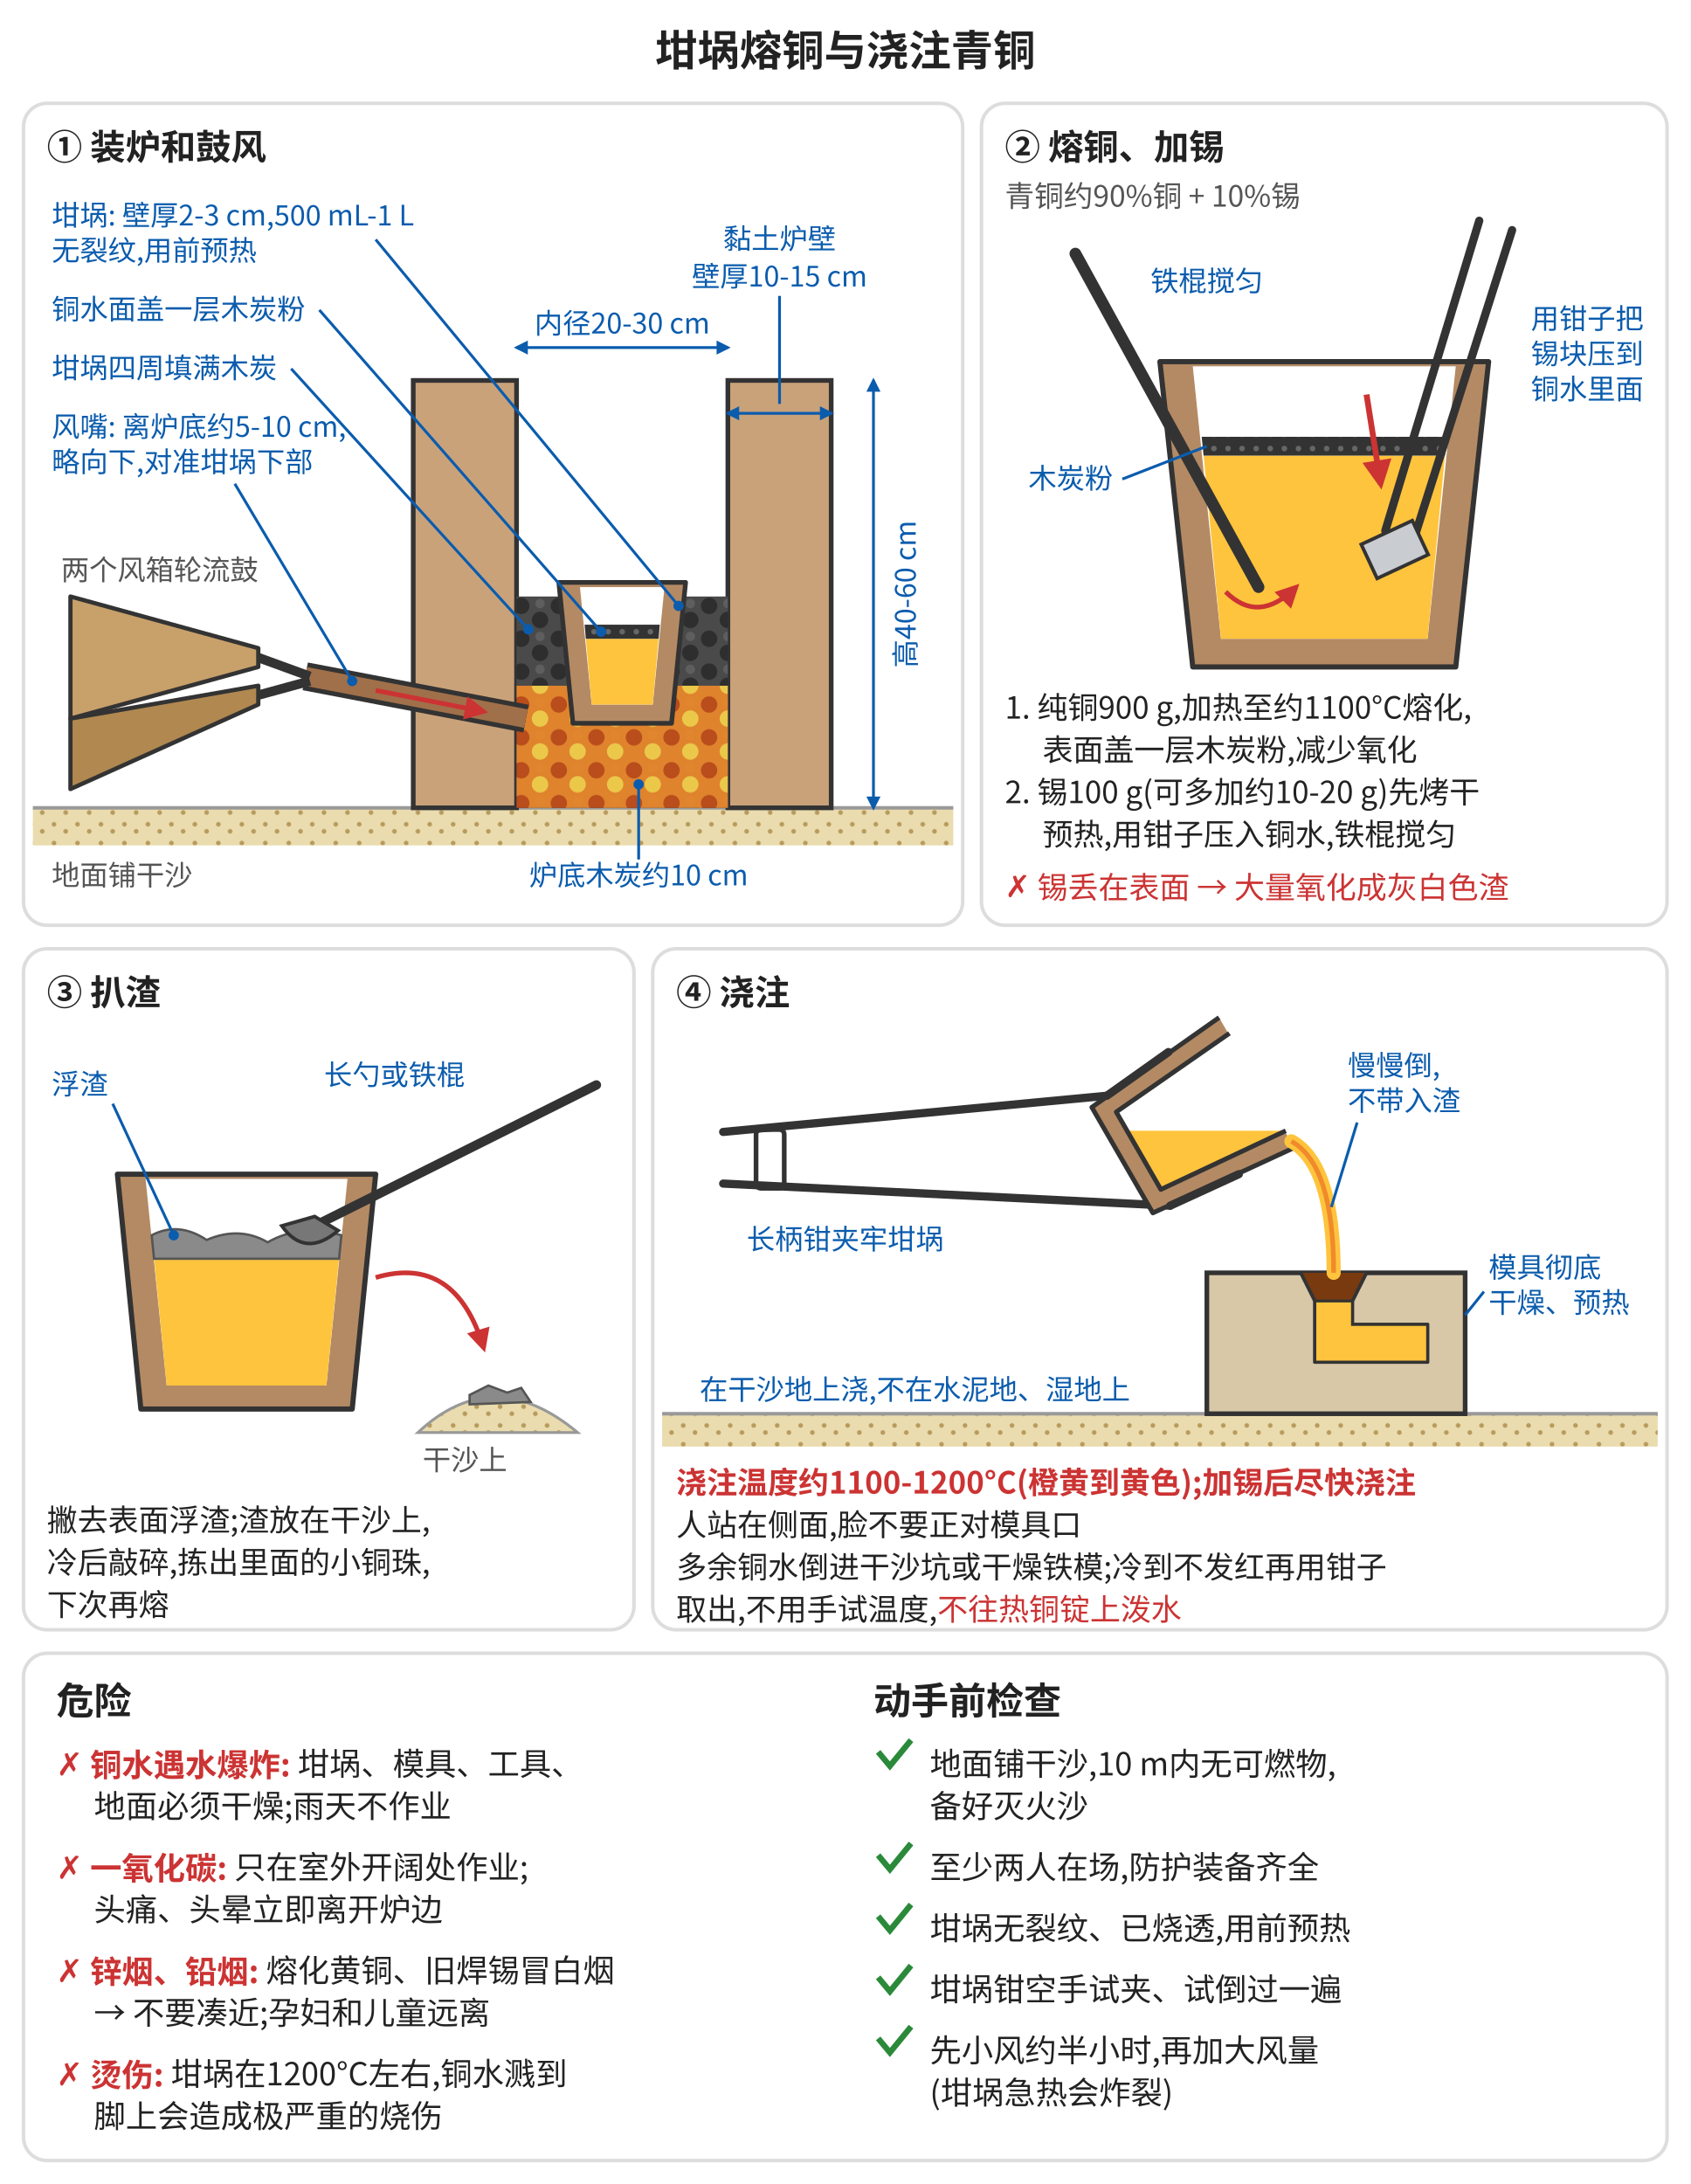
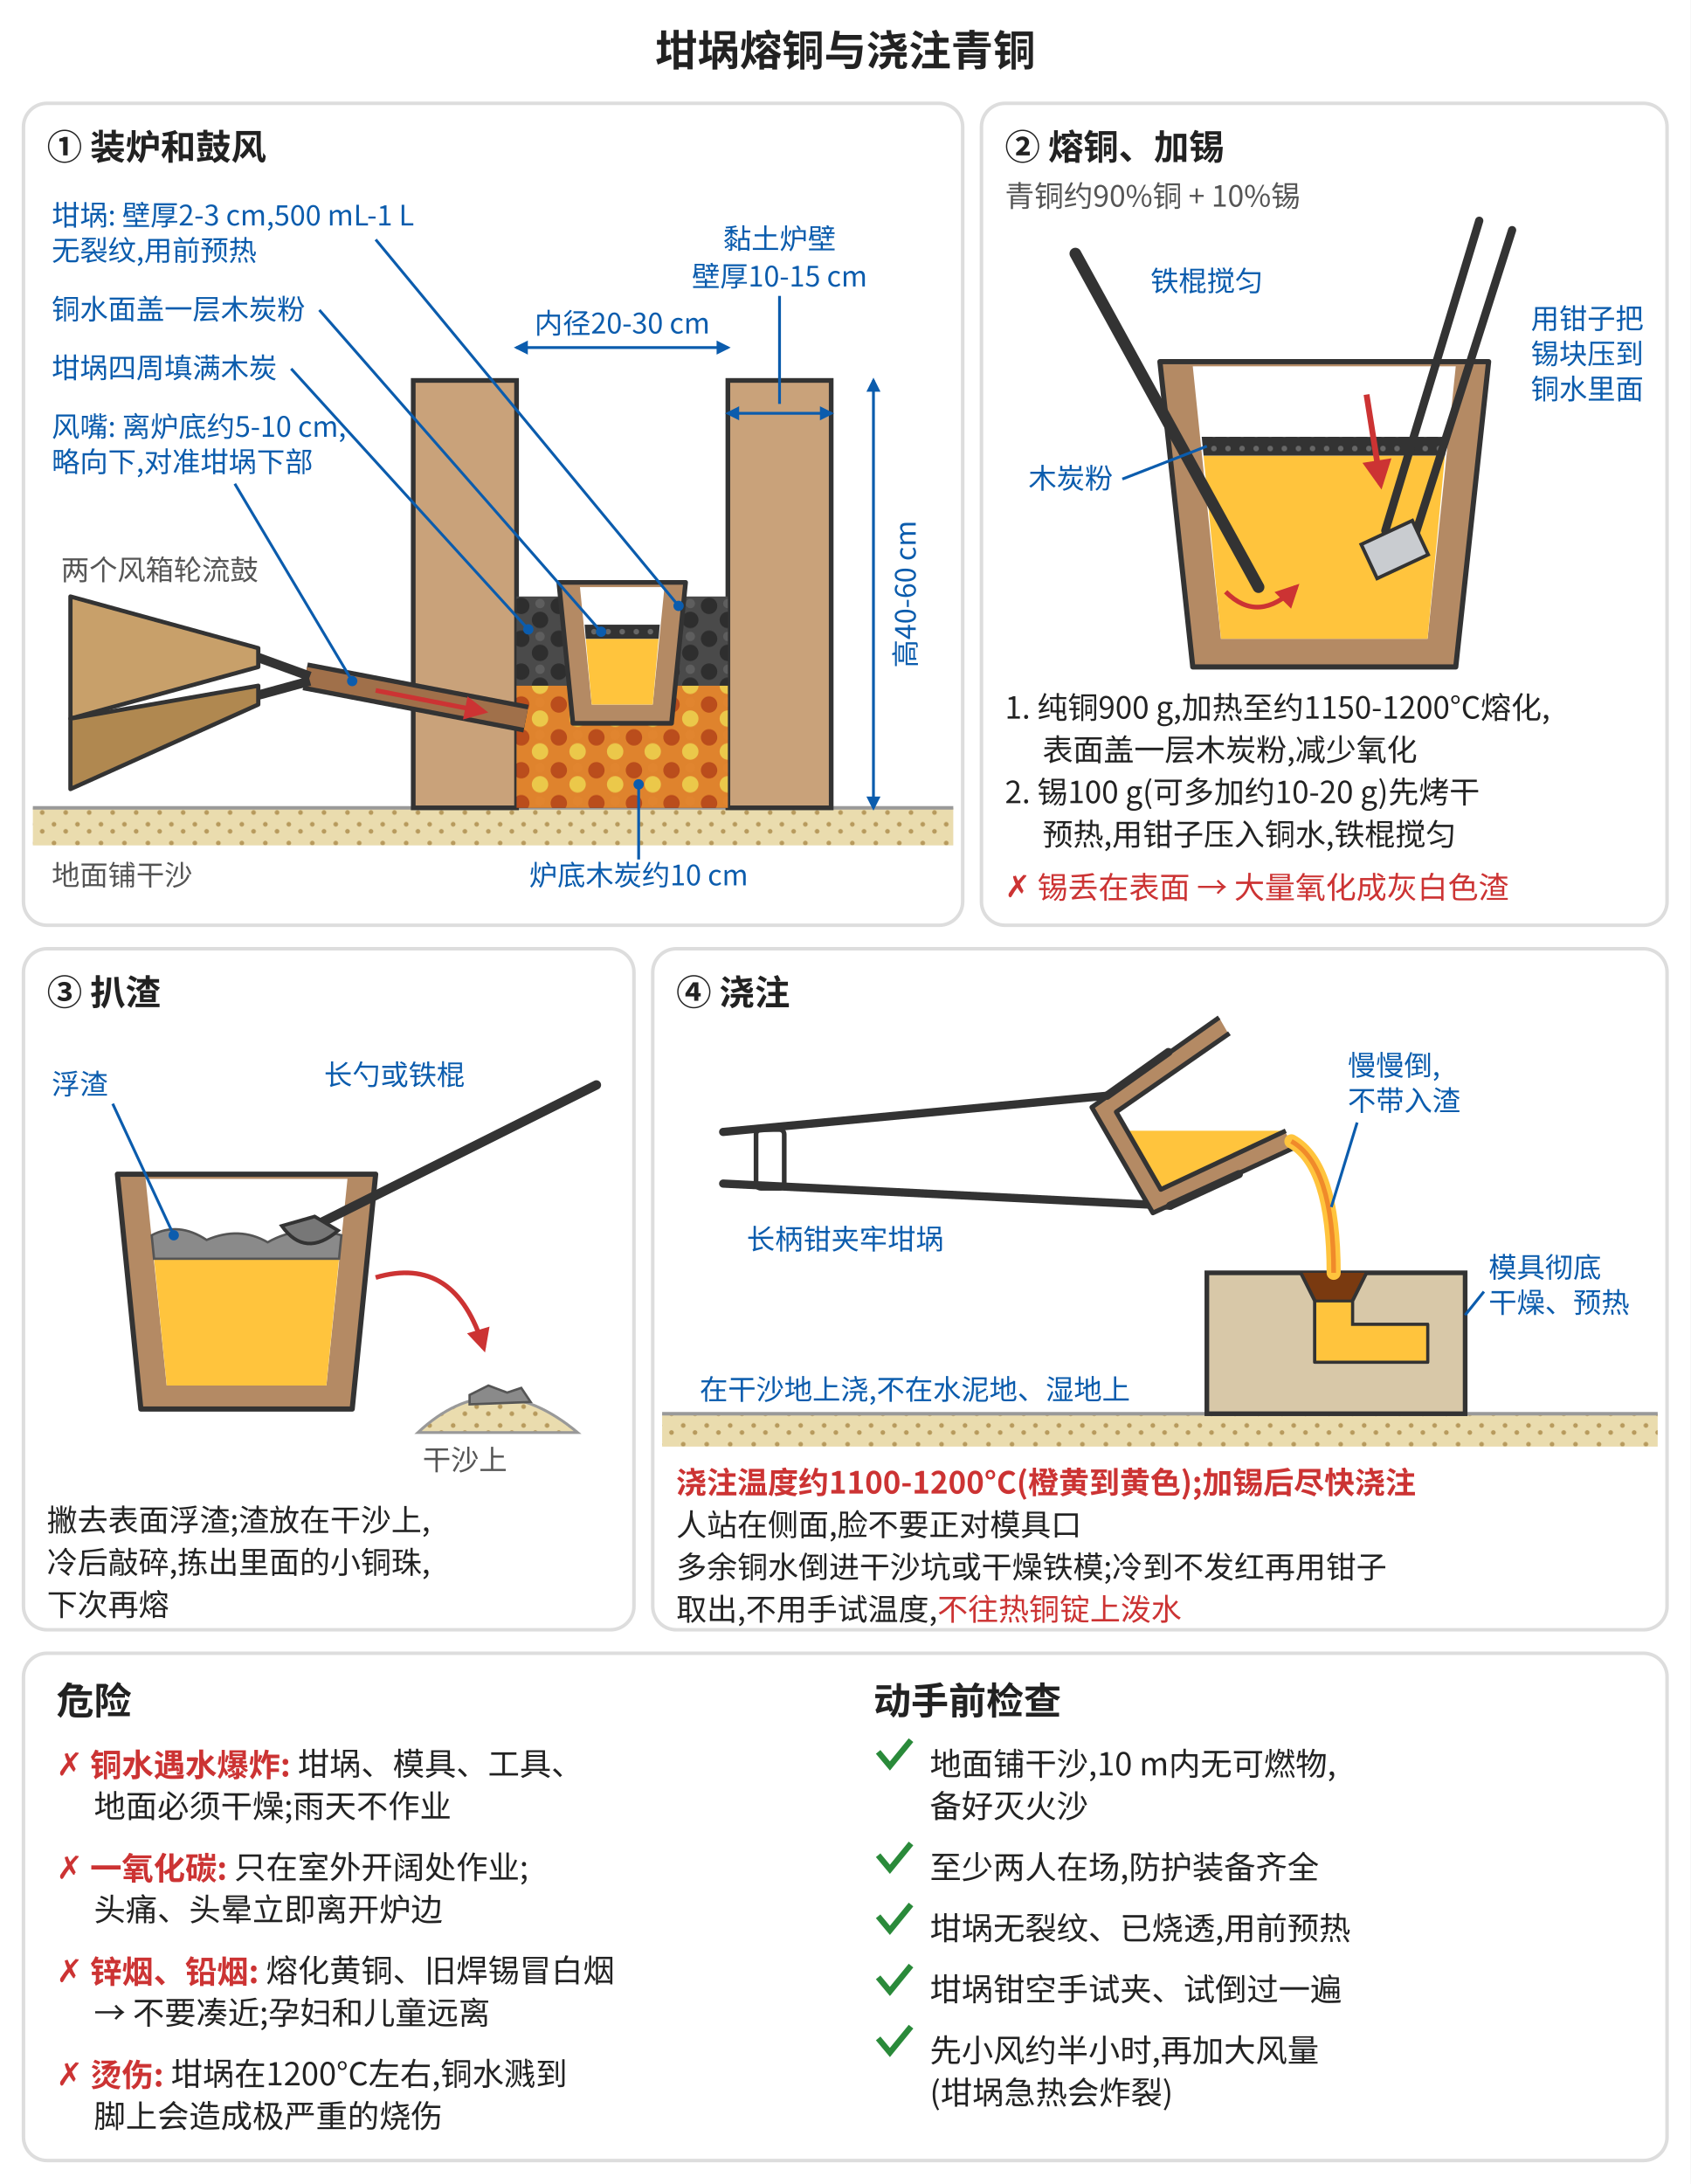
- <svg xmlns="http://www.w3.org/2000/svg" viewBox="0 0 720 930" width="720" height="930" role="img" aria-label="坩埚熔铜与浇注青铜: ①装炉和鼓风: 炼铜炉用黏土筑成,内径20-30 cm,高40-60 cm,壁厚10-15 cm,地面铺一层干沙;炉底铺约10 cm木炭,放入坩埚,坩埚四周填满木炭;风嘴离炉底约5-10 cm,略向下倾斜,对准坩埚下部;两个风箱轮流鼓风;先小风约半小时让坩埚慢慢升温,再加大风量,避免坩埚急热炸裂。自制黏土坩埚壁厚2-3 cm,容量500 mL-1 L,有裂纹不用,用前预热。②熔铜、加锡: 青铜约90%铜加10%锡,例如纯铜900 g、锡100 g,锡可多加约1-2%(约10-20 g)弥补烧损;铜加热至约1100°C熔化,铜水表面盖一层木炭粉减少氧化;锡块事先在炉边烤干预热,用钳子压到铜水里面,不要只丢在表面,用铁棍搅拌均匀。③扒渣: 用长勺或铁棍撇去表面浮渣,渣放在干沙上,冷后敲碎拣出小铜珠。④浇注: 加锡后尽快浇注,浇注温度约1100-1200°C(橙黄到黄色);用长柄钳夹坩埚慢慢倒入模具,不要带入渣;模具彻底干燥并预热;在干沙地上浇,不在水泥地、湿地上浇;人站在侧面,脸不正对模具口;多余铜水倒进干沙坑或干燥铁模;自然冷却,冷到不发红再用钳子取出,不用手试温度,不往热铜锭上泼水。安全: 熔融的铜遇水爆炸,坩埚、模具、工具、地面必须干燥,雨天不作业;一氧化碳,只在室外开阔处作业,头痛头晕立即离开炉边;熔化黄铜、旧焊锡冒白色锌烟、铅烟,不要凑近,孕妇和儿童远离;地面铺干沙,10 m内无可燃物,备好灭火沙;至少两人在场,防护装备齐全;坩埚钳先空手试夹、试倒一遍" font-family="'Noto Sans CJK SC','PingFang SC','Microsoft YaHei',sans-serif">
+ <svg xmlns="http://www.w3.org/2000/svg" viewBox="0 0 720 930" width="720" height="930" role="img" aria-label="坩埚熔铜与浇注青铜: ①装炉和鼓风: 炼铜炉用黏土筑成,内径20-30 cm,高40-60 cm,壁厚10-15 cm,地面铺一层干沙;炉底铺约10 cm木炭,放入坩埚,坩埚四周填满木炭;风嘴离炉底约5-10 cm,略向下倾斜,对准坩埚下部;两个风箱轮流鼓风;先小风约半小时让坩埚慢慢升温,再加大风量,避免坩埚急热炸裂。自制黏土坩埚壁厚2-3 cm,容量500 mL-1 L,有裂纹不用,用前预热。②熔铜、加锡: 青铜约90%铜加10%锡,例如纯铜900 g、锡100 g,锡可多加约1-2%(约10-20 g)弥补烧损;铜加热至约1150-1200°C熔化,铜水表面盖一层木炭粉减少氧化;锡块事先在炉边烤干预热,用钳子压到铜水里面,不要只丢在表面,用铁棍搅拌均匀。③扒渣: 用长勺或铁棍撇去表面浮渣,渣放在干沙上,冷后敲碎拣出小铜珠。④浇注: 加锡后尽快浇注,浇注温度约1100-1200°C(橙黄到黄色);用长柄钳夹坩埚慢慢倒入模具,不要带入渣;模具彻底干燥并预热;在干沙地上浇,不在水泥地、湿地上浇;人站在侧面,脸不正对模具口;多余铜水倒进干沙坑或干燥铁模;自然冷却,冷到不发红再用钳子取出,不用手试温度,不往热铜锭上泼水。安全: 熔融的铜遇水爆炸,坩埚、模具、工具、地面必须干燥,雨天不作业;一氧化碳,只在室外开阔处作业,头痛头晕立即离开炉边;熔化黄铜、旧焊锡冒白色锌烟、铅烟,不要凑近,孕妇和儿童远离;地面铺干沙,10 m内无可燃物,备好灭火沙;至少两人在场,防护装备齐全;坩埚钳先空手试夹、试倒一遍" font-family="'Noto Sans CJK SC','PingFang SC','Microsoft YaHei',sans-serif">
  <rect width="100%" height="100%" fill="#fff" />
  <defs>
    <marker id="arR" viewBox="0 0 10 10" refX="8" refY="5" markerWidth="5" markerHeight="5" orient="auto">
      <path d="M0,0 L10,5 L0,10 Z" fill="#c33" />
    </marker>
    <marker id="arB" viewBox="0 0 10 10" refX="8" refY="5" markerWidth="5" markerHeight="5" orient="auto-start-reverse">
      <path d="M0,0 L10,5 L0,10 Z" fill="#0b5cad" />
    </marker>
    <pattern id="sand" width="10" height="8" patternUnits="userSpaceOnUse">
      <rect width="10" height="8" fill="#eadcae" />
      <circle cx="3" cy="3" r="1" fill="#b89b5e" />
      <circle cx="8" cy="6" r="1" fill="#b89b5e" />
    </pattern>
    <pattern id="coal" width="16" height="14" patternUnits="userSpaceOnUse">
      <rect width="16" height="14" fill="#4a4a4a" />
      <circle cx="4" cy="4" r="3.5" fill="#2e2e2e" />
      <circle cx="12" cy="10" r="3.5" fill="#2e2e2e" />
      <circle cx="12" cy="3" r="2" fill="#5e5e5e" />
    </pattern>
    <pattern id="hotcoal" width="16" height="14" patternUnits="userSpaceOnUse">
      <rect width="16" height="14" fill="#f08a2a" />
      <circle cx="4" cy="4" r="3.5" fill="#c9501a" />
      <circle cx="12" cy="10" r="3.5" fill="#ffd84d" />
    </pattern>
    <pattern id="powder" width="6" height="6" patternUnits="userSpaceOnUse">
      <rect width="6" height="6" fill="#333" />
      <circle cx="3" cy="3" r="1.2" fill="#666" />
    </pattern>
  </defs>
  <g fill="#222">
    <text x="360" y="28" font-size="18" font-weight="bold" text-anchor="middle">坩埚熔铜与浇注青铜</text>
    <g transform="translate(10,44)">
      <rect width="400" height="350" rx="10" fill="none" stroke="#ddd" stroke-width="1.5" />
      <text x="10" y="24" font-size="15" font-weight="bold">① 装炉和鼓风</text>
      <rect x="4" y="300" width="392" height="16" fill="url(#sand)" />
      <line x1="4" y1="300" x2="396" y2="300" stroke="#999" stroke-width="1.5" />
      <path d="M166,300 V118 H210 V300 Z M300,300 V118 H344 V300 Z" fill="#c9a27a" stroke="#333" stroke-width="2" />
      <rect x="210" y="210" width="90" height="90" fill="url(#coal)" />
      <rect x="210" y="248" width="90" height="52" fill="url(#hotcoal)" opacity="0.9" />
      <path d="M228,204 H282 L276,264 H234 Z" fill="#b48a64" stroke="#333" stroke-width="2" stroke-linejoin="round" />
      <path d="M237,206 H273 L268,256 H242 Z" fill="#fff" />
      <path d="M239.5,228 H270.5 L268,256 H242 Z" fill="#ffc43d" />
      <path d="M239,222 H271 L270.5,228 H239.5 Z" fill="url(#powder)" />
      <path d="M120,244 L214,262" stroke="#333" stroke-width="12" stroke-linecap="butt" />
      <path d="M120,244 L214,262" stroke="#a0704a" stroke-width="8" stroke-linecap="butt" />
      <path d="M150,250 L196,259" stroke="#c33" stroke-width="2" marker-end="url(#arR)" />
      <g stroke="#333" stroke-width="1.8" stroke-linejoin="round">
        <path d="M20,210 L100,232 L100,240 L20,262 Z" fill="#c8a06a" />
        <path d="M20,262 L100,248 L100,256 L20,292 Z" fill="#b08850" />
        <path d="M100,236 L122,244 M100,252 L122,246" fill="none" stroke-width="4" />
      </g>
      <text x="58" y="203" font-size="12" fill="#555" text-anchor="middle">两个风箱轮流鼓</text>
      <path d="M210,104 H300" stroke="#0b5cad" stroke-width="1.2" marker-start="url(#arB)" marker-end="url(#arB)" />
      <text x="255" y="98" font-size="12" fill="#0b5cad" text-anchor="middle">内径20-30 cm</text>
      <path d="M362,118 V300" stroke="#0b5cad" stroke-width="1.2" marker-start="url(#arB)" marker-end="url(#arB)" />
      <text x="380" y="209" font-size="12" fill="#0b5cad" text-anchor="middle" transform="rotate(-90 380 209)">高40-60 cm</text>
      <path d="M300,132 H344" stroke="#0b5cad" stroke-width="1.2" marker-start="url(#arB)" marker-end="url(#arB)" />
      <text x="322" y="62" font-size="12" fill="#0b5cad" text-anchor="middle">黏土炉壁</text>
      <text x="322" y="78" font-size="12" fill="#0b5cad" text-anchor="middle">壁厚10-15 cm</text>
      <line x1="322" y1="82" x2="322" y2="128" stroke="#0b5cad" stroke-width="1.2" />
      <g font-size="12" fill="#0b5cad">
        <text x="12" y="52">坩埚: 壁厚2-3 cm,500 mL-1 L</text>
        <text x="12" y="67">无裂纹,用前预热</text>
        <line x1="150" y1="58" x2="279" y2="214" stroke="#0b5cad" stroke-width="1.2" />
        <circle cx="279" cy="214" r="2.2" fill="#0b5cad" />
        <text x="12" y="92">铜水面盖一层木炭粉</text>
        <line x1="126" y1="88" x2="246" y2="225" stroke="#0b5cad" stroke-width="1.2" />
        <circle cx="246" cy="225" r="2.2" fill="#0b5cad" />
        <text x="12" y="117">坩埚四周填满木炭</text>
        <line x1="114" y1="113" x2="215" y2="224" stroke="#0b5cad" stroke-width="1.2" />
        <circle cx="215" cy="224" r="2.2" fill="#0b5cad" />
        <text x="12" y="142">风嘴: 离炉底约5-10 cm,</text>
        <text x="12" y="157">略向下,对准坩埚下部</text>
        <line x1="90" y1="162" x2="140" y2="246" stroke="#0b5cad" stroke-width="1.2" />
        <circle cx="140" cy="246" r="2.2" fill="#0b5cad" />
      </g>
      <text x="262" y="333" font-size="12" fill="#0b5cad" text-anchor="middle">炉底木炭约10 cm</text>
      <line x1="262" y1="322" x2="262" y2="290" stroke="#0b5cad" stroke-width="1.2" />
      <circle cx="262" cy="290" r="2.2" fill="#0b5cad" />
      <text x="12" y="333" font-size="12" fill="#555">地面铺干沙</text>
    </g>
    <g transform="translate(418,44)">
      <rect width="292" height="350" rx="10" fill="none" stroke="#ddd" stroke-width="1.5" />
      <text x="10" y="24" font-size="15" font-weight="bold">② 熔铜、加锡</text>
      <text x="10" y="44" font-size="12.5" fill="#555">青铜约90%铜 + 10%锡</text>
      <path d="M76,110 H216 L202,240 H90 Z" fill="#b48a64" stroke="#333" stroke-width="2.2" stroke-linejoin="round" />
      <path d="M90,112 H202 L190,228 H102 Z" fill="#fff" />
      <path d="M94.6,150 H197.4 L190,228 H102 Z" fill="#ffc43d" />
      <path d="M93.8,142 H198.2 L197.4,150 H94.6 Z" fill="url(#powder)" />
      <path d="M40,64 L118,206" stroke="#333" stroke-width="5" stroke-linecap="round" />
      <path d="M104,208 Q118,222 134,206" fill="none" stroke="#c33" stroke-width="2" marker-end="url(#arR)" />
      <path d="M212,50 L172,182 M226,54 L184,186" stroke="#333" stroke-width="3.5" stroke-linecap="round" />
      <rect x="164" y="182" width="24" height="16" fill="#c9ccd0" stroke="#333" stroke-width="1.5" transform="rotate(-25 176 190)" />
      <path d="M164,124 L170,162" stroke="#c33" stroke-width="2.5" marker-end="url(#arR)" />
      <g font-size="12" fill="#0b5cad">
        <text x="72" y="80">铁棍搅匀</text>
        <text x="234" y="96">用钳子把</text>
        <text x="234" y="111">锡块压到</text>
        <text x="234" y="126">铜水里面</text>
        <text x="20" y="164" text-anchor="start">木炭粉</text>
        <line x1="60" y1="160" x2="96" y2="146" stroke="#0b5cad" stroke-width="1.2" />
      </g>
      <g font-size="13">
-         <text x="10" y="262">1. 纯铜900 g,加热至约1100°C熔化,</text>
+         <text x="10" y="262">1. 纯铜900 g,加热至约1150-1200°C熔化,</text>
        <text x="26" y="280">表面盖一层木炭粉,减少氧化</text>
        <text x="10" y="298">2. 锡100 g(可多加约10-20 g)先烤干</text>
        <text x="26" y="316">预热,用钳子压入铜水,铁棍搅匀</text>
        <text x="10" y="338" fill="#c33">✗ 锡丢在表面 → 大量氧化成灰白色渣</text>
      </g>
    </g>
    <g transform="translate(10,404)">
      <rect width="260" height="290" rx="10" fill="none" stroke="#ddd" stroke-width="1.5" />
      <text x="10" y="24" font-size="15" font-weight="bold">③ 扒渣</text>
      <path d="M40,96 H150 L140,196 H50 Z" fill="#b48a64" stroke="#333" stroke-width="2.2" stroke-linejoin="round" />
      <path d="M52,98 H138 L129,186 H61 Z" fill="#fff" />
      <path d="M55.6,132 H134.4 L129,186 H61 Z" fill="#ffc43d" />
      <path d="M54.6,122 Q66,116 78,124 Q92,118 104,125 Q118,117 135.4,122 L134.4,132 H55.6 Z" fill="#8a8a8a" stroke="#555" stroke-width="1" />
      <path d="M244,58 L124,118" stroke="#333" stroke-width="4" stroke-linecap="round" />
      <path d="M110,118 Q120,132 134,120 L124,114 Z" fill="#777" stroke="#333" stroke-width="1.5" />
      <path d="M150,140 Q184,130 196,170" fill="none" stroke="#c33" stroke-width="2" marker-end="url(#arR)" />
      <path d="M168,206 Q200,176 236,206 Z" fill="url(#sand)" stroke="#999" stroke-width="1.2" />
      <path d="M190,190 l8,-4 l8,3 l6,-2 l4,6 l-26,1 Z" fill="#8a8a8a" stroke="#555" stroke-width="1" />
      <text x="170" y="222" font-size="12" fill="#555">干沙上</text>
      <g font-size="12" fill="#0b5cad">
        <text x="12" y="62">浮渣</text>
        <line x1="38" y1="66" x2="64" y2="122" stroke="#0b5cad" stroke-width="1.2" />
        <circle cx="64" cy="122" r="2.2" fill="#0b5cad" />
        <text x="128" y="58">长勺或铁棍</text>
      </g>
      <g font-size="13">
        <text x="10" y="248">撇去表面浮渣;渣放在干沙上,</text>
        <text x="10" y="266">冷后敲碎,拣出里面的小铜珠,</text>
        <text x="10" y="284">下次再熔</text>
      </g>
    </g>
    <g transform="translate(278,404)">
      <rect width="432" height="290" rx="10" fill="none" stroke="#ddd" stroke-width="1.5" />
      <text x="10" y="24" font-size="15" font-weight="bold">④ 浇注</text>
      <rect x="4" y="198" width="424" height="14" fill="url(#sand)" />
      <line x1="4" y1="198" x2="428" y2="198" stroke="#999" stroke-width="1.5" />
      <rect x="236" y="138" width="110" height="60" fill="#d8c8a8" stroke="#333" stroke-width="2" />
      <path d="M276,138 L282,150 V176 H330 V160 H298 V150 L304,138" fill="#7a3a10" stroke="#333" stroke-width="1.5" stroke-linejoin="round" />
      <path d="M282,150 V176 H330 V160 H298 V150 Z" fill="#ffc43d" stroke="#333" stroke-width="1.2" />
      <path d="M30,78 L193.4,62.6 M30,100 L220.4,109.4" stroke="#333" stroke-width="3.5" stroke-linecap="round" />
      <rect x="44" y="77" width="12" height="25" rx="2" fill="none" stroke="#333" stroke-width="2" />
      <path d="M187,67.5 L241.2,29.3 L273.2,84.7 L213,112.5 Z" fill="#b48a64" />
      <path d="M197.4,69.5 L245.6,36 L269.6,77.5 L216.4,102.5 Z" fill="#fff" />
      <path d="M202,77.5 H269.6 L216.4,102.5 Z" fill="#ffc43d" />
      <path d="M241.2,29.3 L187,67.5 L213,112.5 L273.2,84.7 M245.6,36 L197.4,69.5 L216.4,102.5 L269.6,77.5" fill="none" stroke="#333" stroke-width="2" stroke-linejoin="round" />
      <path d="M193.4,62.6 L219.6,44 M220.4,109.4 L249.6,96" stroke="#333" stroke-width="3.5" stroke-linecap="round" />
      <path d="M272,82 Q290,92 290,138" fill="none" stroke="#ffc43d" stroke-width="6" stroke-linecap="round" />
      <path d="M272,82 Q290,92 290,138" fill="none" stroke="#f08a2a" stroke-width="2" />
      <text x="40" y="128" font-size="12" fill="#0b5cad">长柄钳夹牢坩埚</text>
      <g font-size="12" fill="#0b5cad">
        <text x="356" y="140">模具彻底</text>
        <text x="356" y="155">干燥、预热</text>
        <line x1="354" y1="146" x2="346" y2="156" stroke="#0b5cad" stroke-width="1.2" />
        <text x="296" y="54">慢慢倒,</text>
        <text x="296" y="69">不带入渣</text>
        <line x1="300" y1="74" x2="289" y2="110" stroke="#0b5cad" stroke-width="1.2" />
        <text x="20" y="192">在干沙地上浇,不在水泥地、湿地上</text>
      </g>
      <g font-size="13">
        <text x="10" y="232" fill="#c33" font-weight="bold">浇注温度约1100-1200°C(橙黄到黄色);加锡后尽快浇注</text>
        <text x="10" y="250">人站在侧面,脸不要正对模具口</text>
        <text x="10" y="268">多余铜水倒进干沙坑或干燥铁模;冷到不发红再用钳子</text>
        <text x="10" y="286">取出,不用手试温度,<tspan fill="#c33">不往热铜锭上泼水</tspan>
        </text>
      </g>
    </g>
    <rect x="10" y="704" width="700" height="216" rx="10" fill="none" stroke="#ddd" stroke-width="1.5" />
    <text x="24" y="730" font-size="16" font-weight="bold">危险</text>
    <text x="372" y="730" font-size="16" font-weight="bold">动手前检查</text>
    <g font-size="13.5">
      <text x="24" y="756">
        <tspan fill="#c33" font-weight="bold">✗ 铜水遇水爆炸:</tspan> 坩埚、模具、工具、</text>
      <text x="40" y="774">地面必须干燥;雨天不作业</text>
      <text x="24" y="800">
        <tspan fill="#c33" font-weight="bold">✗ 一氧化碳:</tspan> 只在室外开阔处作业;</text>
      <text x="40" y="818">头痛、头晕立即离开炉边</text>
      <text x="24" y="844">
        <tspan fill="#c33" font-weight="bold">✗ 锌烟、铅烟:</tspan> 熔化黄铜、旧焊锡冒白烟</text>
      <text x="40" y="862">→ 不要凑近;孕妇和儿童远离</text>
      <text x="24" y="888">
        <tspan fill="#c33" font-weight="bold">✗ 烫伤:</tspan> 坩埚在1200°C左右,铜水溅到</text>
      <text x="40" y="906">脚上会造成极严重的烧伤</text>
    </g>
    <g font-size="13.5">
      <path d="M374,746 l5,6 l9,-11" fill="none" stroke="#2a8a3a" stroke-width="2.5" />
      <text x="396" y="756">地面铺干沙,10 m内无可燃物,</text>
      <text x="396" y="774">备好灭火沙</text>
      <path d="M374,790 l5,6 l9,-11" fill="none" stroke="#2a8a3a" stroke-width="2.5" />
      <text x="396" y="800">至少两人在场,防护装备齐全</text>
      <path d="M374,816 l5,6 l9,-11" fill="none" stroke="#2a8a3a" stroke-width="2.5" />
      <text x="396" y="826">坩埚无裂纹、已烧透,用前预热</text>
      <path d="M374,842 l5,6 l9,-11" fill="none" stroke="#2a8a3a" stroke-width="2.5" />
      <text x="396" y="852">坩埚钳空手试夹、试倒过一遍</text>
      <path d="M374,868 l5,6 l9,-11" fill="none" stroke="#2a8a3a" stroke-width="2.5" />
      <text x="396" y="878">先小风约半小时,再加大风量</text>
      <text x="396" y="896">(坩埚急热会炸裂)</text>
    </g>
  </g>
</svg>
